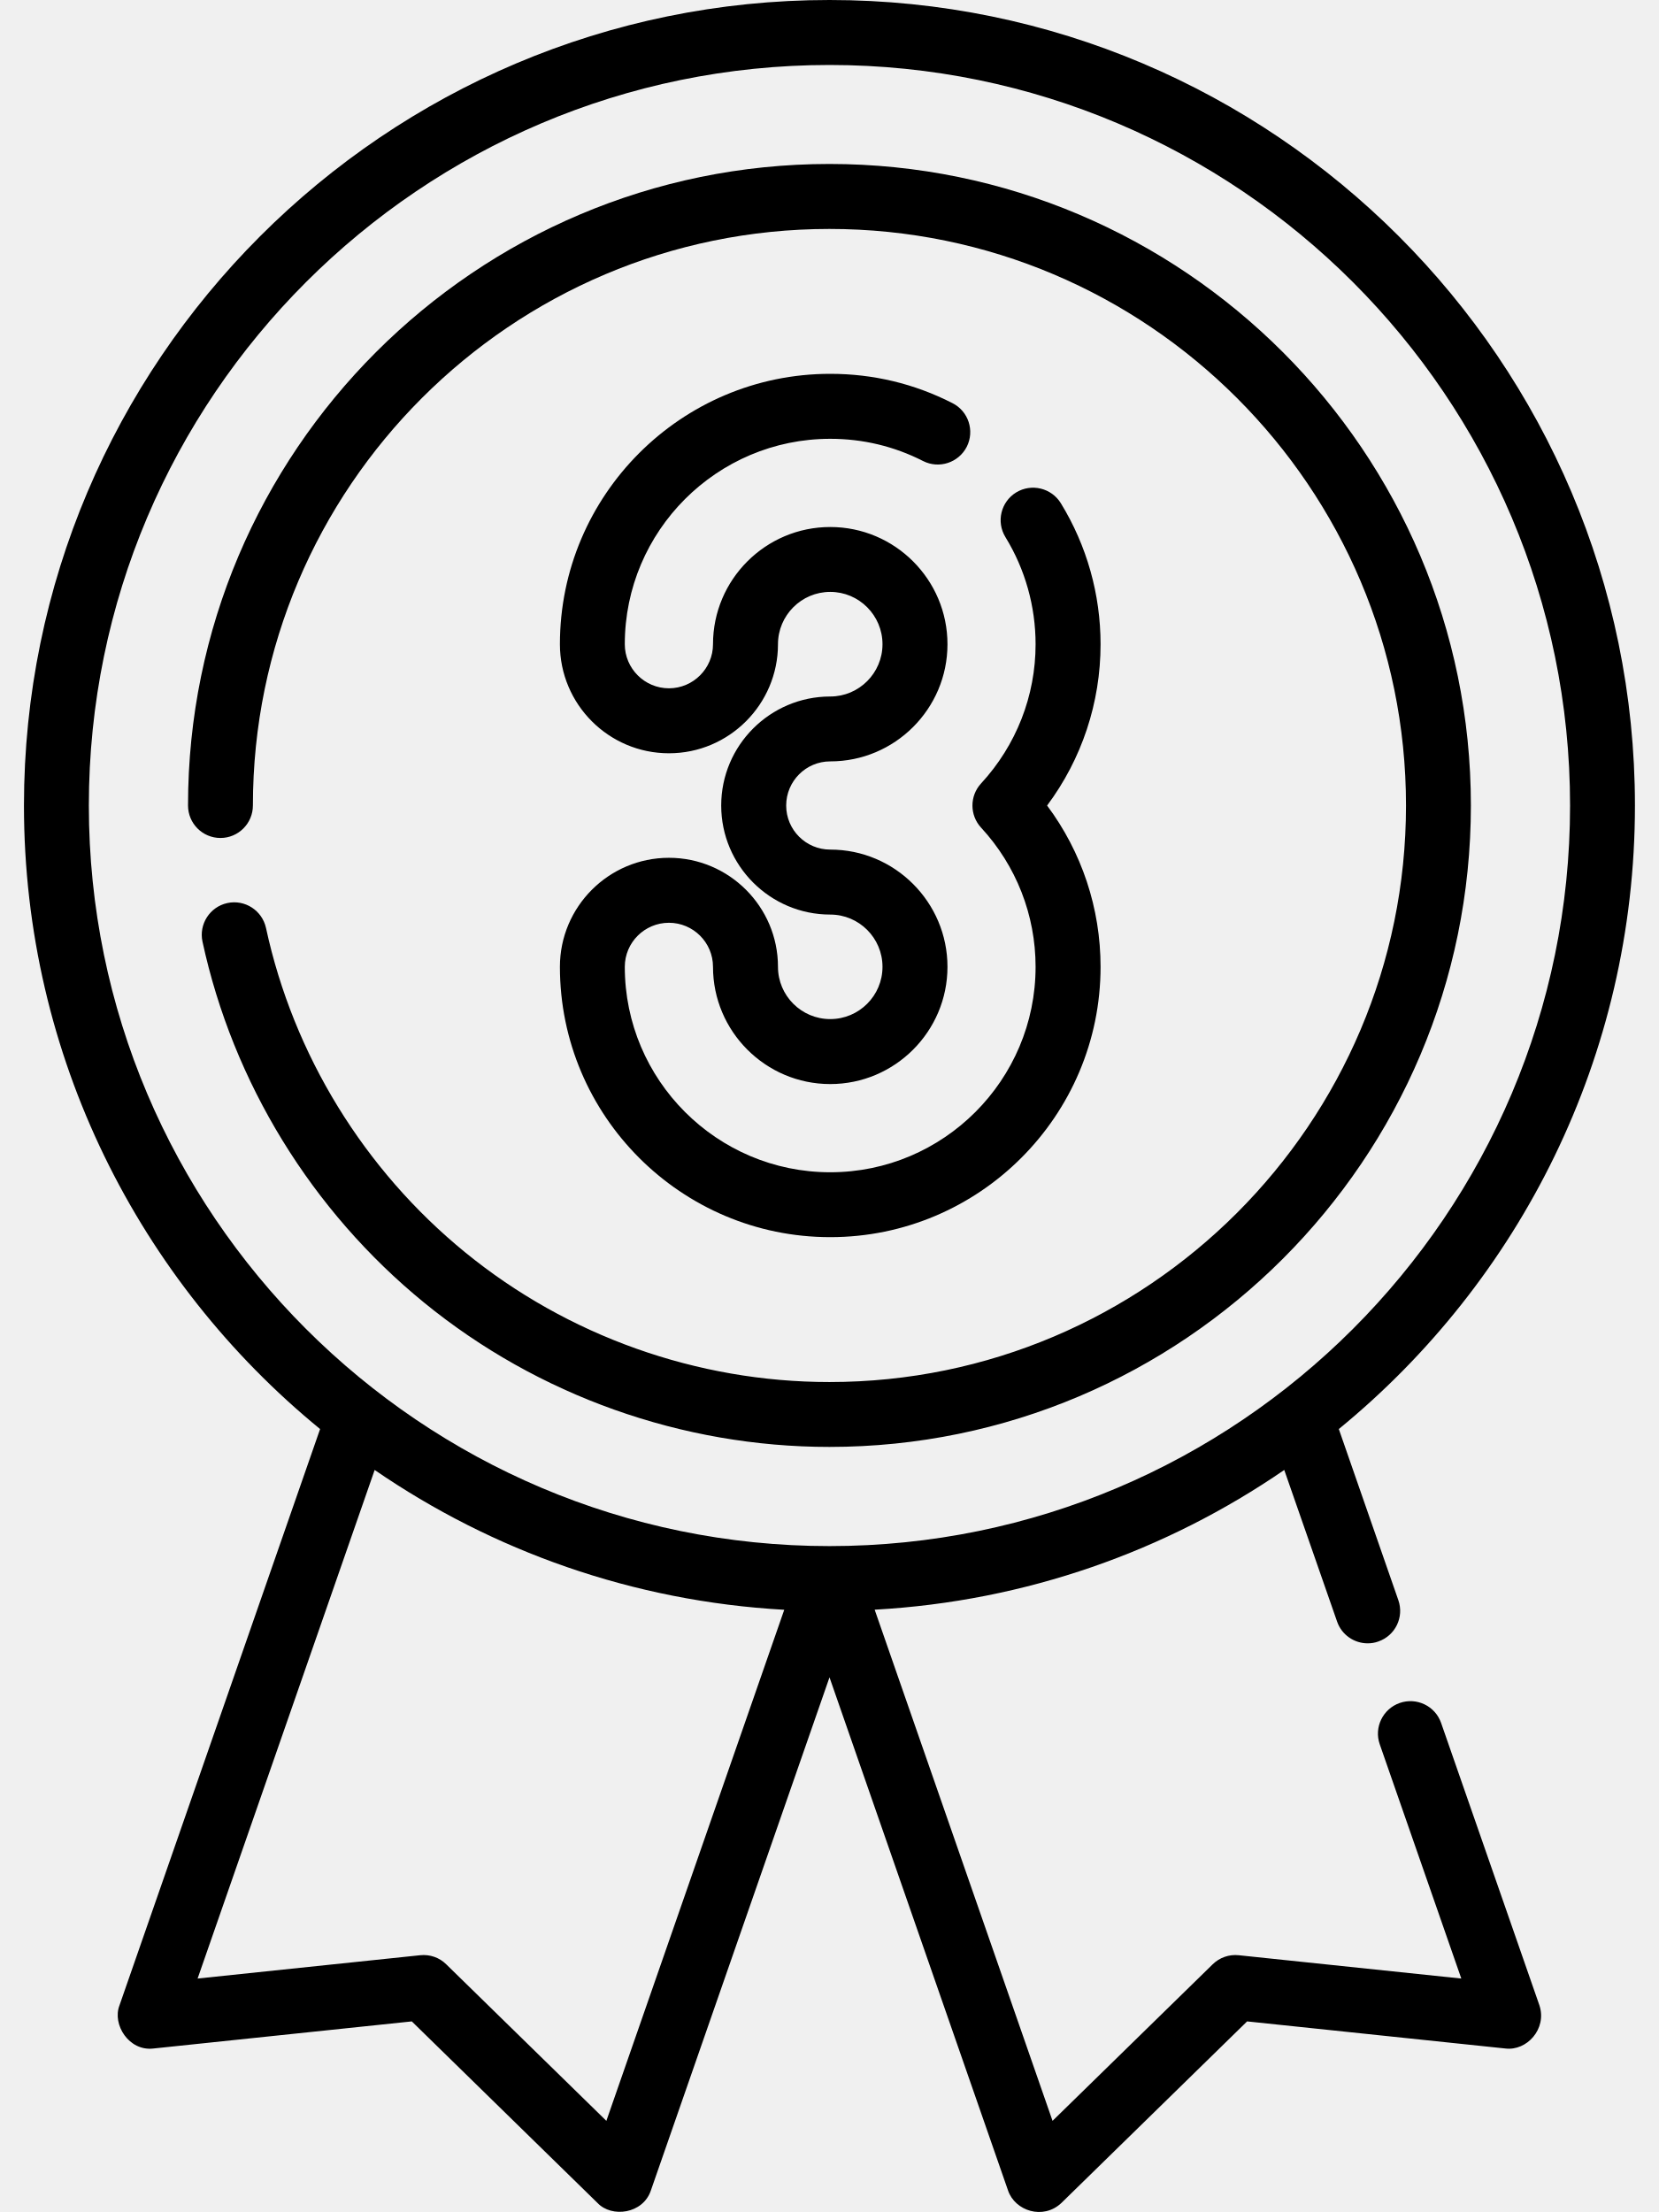
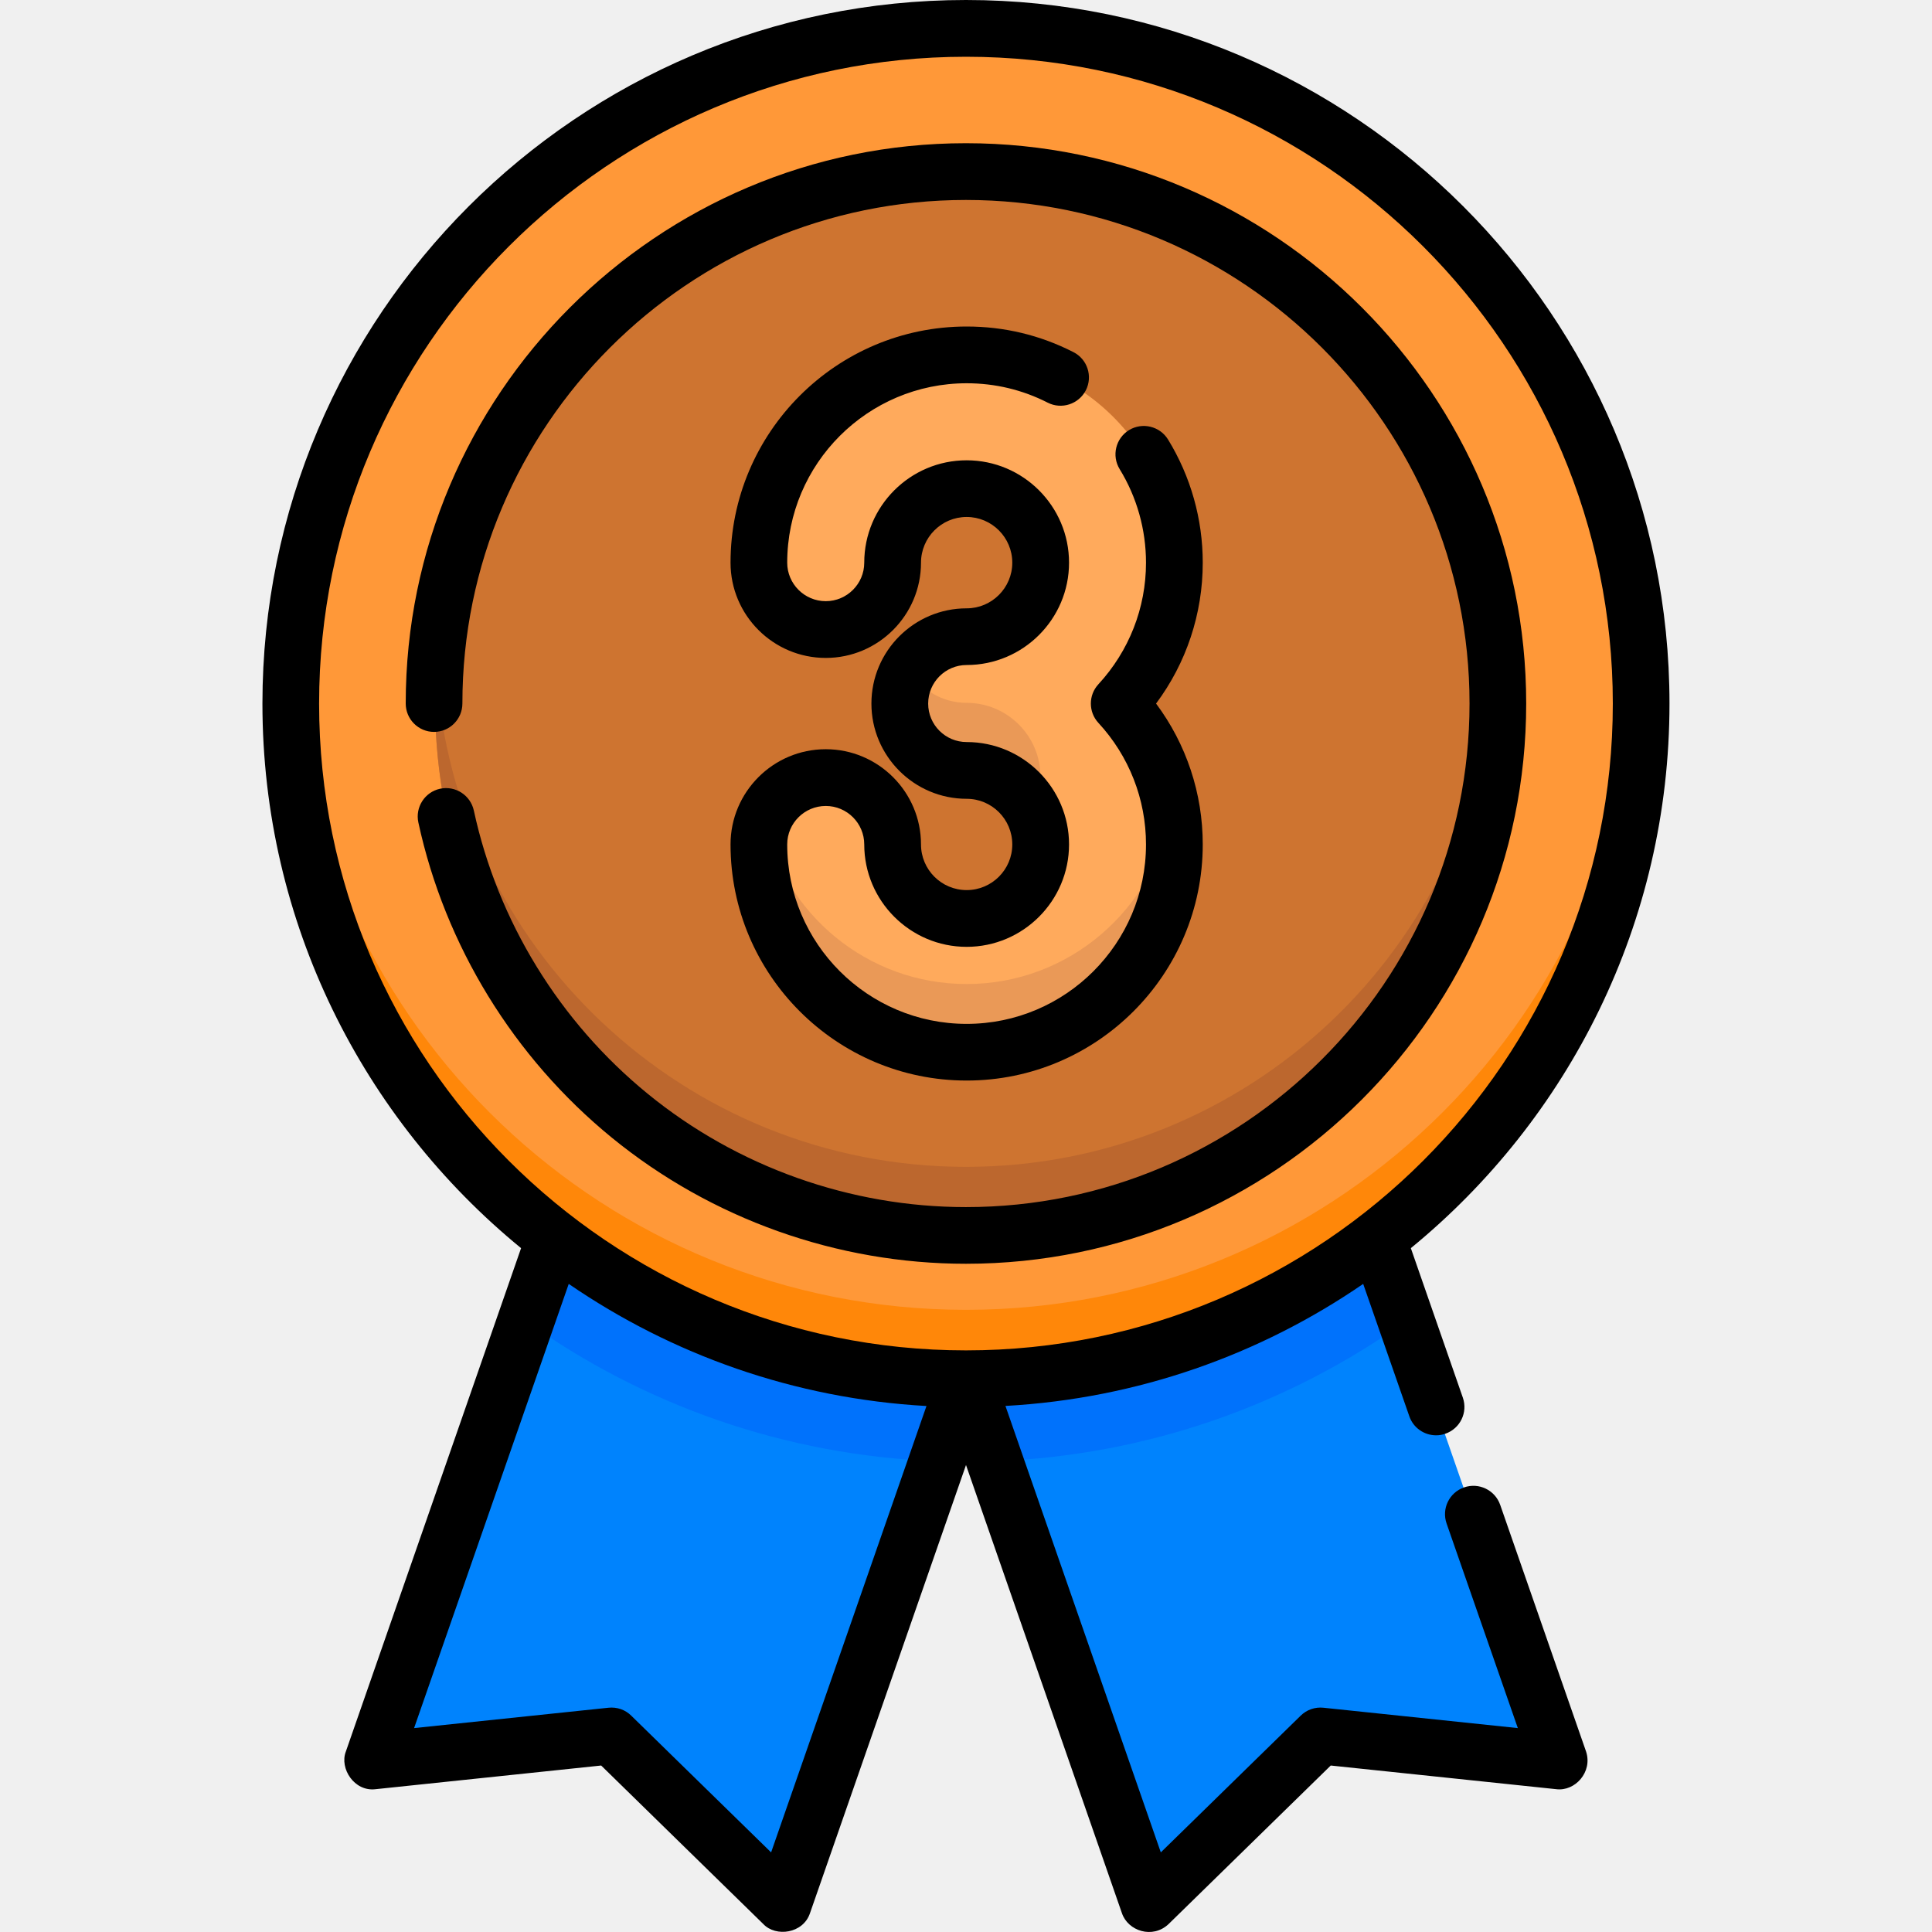
- <svg xmlns="http://www.w3.org/2000/svg" width="18" height="24" viewBox="0 0 18 24" fill="none">
-   <path d="M9.008 11.057C8.695 11.057 8.441 10.803 8.441 10.49C8.441 9.838 7.91 9.307 7.258 9.307C6.605 9.307 6.075 9.838 6.075 10.49C6.075 12.107 7.391 13.423 9.008 13.423C10.625 13.423 11.941 12.107 11.941 10.49C11.941 9.855 11.737 9.244 11.361 8.74C11.737 8.236 11.941 7.625 11.941 6.99C11.941 6.449 11.792 5.92 11.51 5.46C11.408 5.294 11.191 5.242 11.025 5.343C10.859 5.445 10.807 5.662 10.909 5.828C11.123 6.177 11.236 6.579 11.236 6.99C11.236 7.551 11.026 8.087 10.644 8.501C10.52 8.636 10.52 8.844 10.644 8.979C11.026 9.392 11.236 9.929 11.236 10.49C11.236 11.719 10.237 12.719 9.008 12.719C7.779 12.719 6.779 11.719 6.779 10.49C6.779 10.226 6.994 10.012 7.258 10.012C7.521 10.012 7.736 10.226 7.736 10.49C7.736 11.191 8.307 11.762 9.008 11.762C9.709 11.762 10.28 11.191 10.28 10.49C10.28 9.789 9.709 9.218 9.008 9.218C8.744 9.218 8.53 9.004 8.53 8.74C8.53 8.476 8.744 8.261 9.008 8.261C9.709 8.261 10.28 7.691 10.28 6.99C10.28 6.288 9.709 5.718 9.008 5.718C8.307 5.718 7.736 6.288 7.736 6.99C7.736 7.253 7.521 7.468 7.258 7.468C6.994 7.468 6.779 7.253 6.779 6.99C6.779 5.761 7.779 4.761 9.008 4.761C9.362 4.761 9.701 4.842 10.015 5.002C10.188 5.09 10.4 5.021 10.489 4.848C10.577 4.674 10.508 4.462 10.334 4.374C9.921 4.163 9.474 4.056 9.008 4.056C7.391 4.056 6.075 5.372 6.075 6.99C6.075 7.642 6.605 8.173 7.258 8.173C7.91 8.173 8.441 7.642 8.441 6.99C8.441 6.677 8.695 6.422 9.008 6.422C9.321 6.422 9.575 6.677 9.575 6.99C9.575 7.302 9.321 7.557 9.008 7.557C8.356 7.557 7.825 8.087 7.825 8.74C7.825 9.392 8.356 9.923 9.008 9.923C9.321 9.923 9.575 10.177 9.575 10.49C9.575 10.803 9.321 11.057 9.008 11.057V11.057Z" fill="black" />
-   <path d="M15.959 8.739C15.959 4.902 12.837 1.779 8.999 1.779C5.162 1.779 2.04 4.901 2.04 8.739C2.04 8.934 2.197 9.092 2.392 9.092C2.586 9.092 2.744 8.934 2.744 8.739C2.744 5.29 5.55 2.484 8.999 2.484C12.449 2.484 15.255 5.29 15.255 8.739C15.255 12.188 12.449 14.995 8.999 14.995C7.562 14.995 6.158 14.495 5.047 13.588C3.95 12.693 3.183 11.443 2.886 10.068C2.844 9.878 2.657 9.757 2.467 9.798C2.277 9.839 2.156 10.027 2.197 10.217C2.528 11.747 3.382 13.138 4.601 14.133C5.838 15.143 7.4 15.699 8.999 15.699C12.837 15.699 15.959 12.577 15.959 8.739V8.739Z" fill="black" />
-   <path d="M15.636 18.694C15.572 18.51 15.371 18.413 15.187 18.477C15.004 18.541 14.906 18.742 14.97 18.925L15.855 21.467L13.44 21.214C13.336 21.203 13.232 21.239 13.157 21.313L11.42 23.011L9.49 17.465C11.133 17.374 12.656 16.827 13.934 15.949L14.507 17.593C14.557 17.739 14.694 17.83 14.839 17.83C14.878 17.83 14.917 17.824 14.955 17.81C15.139 17.746 15.236 17.546 15.172 17.362L14.526 15.505C16.486 13.901 17.739 11.464 17.739 8.74C17.739 3.921 13.819 0 9 0C4.18 0 0.26 3.921 0.26 8.74C0.26 11.464 1.513 13.901 3.473 15.505L1.296 21.759C1.216 21.966 1.399 22.259 1.666 22.226L4.468 21.932L6.483 23.902C6.637 24.065 6.977 24.021 7.062 23.766L9 18.199L10.937 23.766C11.012 23.988 11.318 24.089 11.516 23.902L13.531 21.932L16.333 22.226C16.566 22.255 16.786 22.013 16.703 21.759L15.636 18.694ZM0.964 8.74C0.964 4.309 4.569 0.705 9 0.705C13.43 0.705 17.035 4.309 17.035 8.74C17.035 13.171 13.43 16.775 9 16.775C4.569 16.775 0.964 13.171 0.964 8.74ZM6.579 23.011L4.842 21.313C4.768 21.239 4.664 21.203 4.559 21.214L2.144 21.467L4.065 15.949C5.343 16.827 6.866 17.374 8.509 17.466L6.579 23.011Z" fill="black" />
+ <svg xmlns="http://www.w3.org/2000/svg" width="24" height="24" viewBox="0 0 24 24" fill="none">
+   <g clip-path="url(#clip0_3857_20981)">
+     <path d="M17.915 14.663C21.183 11.395 21.183 6.096 17.915 2.827C14.647 -0.441 9.348 -0.441 6.08 2.827C2.812 6.096 2.812 11.395 6.08 14.663C9.348 17.931 14.647 17.931 17.915 14.663Z" fill="#FF9838" />
+     <path d="M12 16.271C7.519 16.271 3.86 12.75 3.64 8.323C3.633 8.463 3.63 8.603 3.63 8.745C3.63 13.367 7.377 17.115 12 17.115C16.623 17.115 20.37 13.367 20.37 8.745C20.37 8.603 20.367 8.463 20.36 8.323C20.14 12.75 16.481 16.271 12 16.271Z" fill="#FF8709" />
+     <path d="M12 17.116L14.266 23.626L16.394 21.544L19.355 21.854L17.102 15.381C15.69 16.469 13.921 17.116 12 17.116Z" fill="#0083FD" />
+     <path d="M12 17.115C10.079 17.115 8.31 16.468 6.898 15.38L4.645 21.853L7.606 21.543L9.734 23.625L12 17.115Z" fill="#0083FD" />
+     <path d="M16.66 13.407C19.234 10.832 19.234 6.658 16.66 4.083C14.085 1.508 9.91 1.508 7.336 4.083C4.761 6.658 4.761 10.832 7.336 13.407C9.91 15.982 14.085 15.982 16.66 13.407Z" fill="#CE7430" />
+     <path d="M12 14.495C8.5 14.495 5.637 11.768 5.42 8.323C5.411 8.462 5.406 8.603 5.406 8.745C5.406 12.386 8.358 15.339 12 15.339C15.641 15.339 18.594 12.386 18.594 8.745C18.594 8.603 18.589 8.462 18.58 8.323C18.362 11.768 15.5 14.495 12 14.495Z" fill="#BC672E" />
+     <path d="M17.462 16.413L17.102 15.381C15.69 16.469 13.921 17.116 12 17.116L12.361 18.152C14.258 18.08 16.013 17.447 17.462 16.413Z" fill="#0072FC" />
+     <path d="M11.639 18.152L12 17.116C10.079 17.116 8.31 16.469 6.897 15.381L6.538 16.413C7.987 17.447 9.741 18.08 11.639 18.152Z" fill="#0072FC" />
+     <path d="M12.008 13.067C10.588 13.067 9.433 11.912 9.433 10.491C9.433 10.034 9.804 9.662 10.262 9.662C10.719 9.662 11.091 10.034 11.091 10.491C11.091 10.997 11.502 11.409 12.008 11.409C12.514 11.409 12.926 10.997 12.926 10.491C12.926 9.985 12.514 9.574 12.008 9.574C11.55 9.574 11.179 9.203 11.179 8.745C11.179 8.287 11.55 7.916 12.008 7.916C12.514 7.916 12.926 7.504 12.926 6.998C12.926 6.492 12.514 6.081 12.008 6.081C11.502 6.081 11.091 6.492 11.091 6.998C11.091 7.456 10.719 7.827 10.262 7.827C9.804 7.827 9.433 7.456 9.433 6.998C9.433 5.578 10.588 4.423 12.008 4.423C13.428 4.423 14.584 5.578 14.584 6.998C14.584 7.672 14.324 8.285 13.899 8.745C14.324 9.204 14.584 9.818 14.584 10.491C14.584 11.912 13.428 13.067 12.008 13.067Z" fill="#FFAA5C" />
+     <path d="M12.008 8.731C11.704 8.731 11.439 8.567 11.295 8.324C11.222 8.447 11.179 8.591 11.179 8.746C11.179 9.203 11.55 9.575 12.008 9.575C12.361 9.575 12.669 9.776 12.822 10.07C12.887 9.944 12.925 9.801 12.925 9.648C12.925 9.143 12.514 8.731 12.008 8.731Z" fill="#EA9957" />
+     <path d="M12.008 12.224C10.774 12.224 9.74 11.351 9.49 10.19C9.454 10.284 9.433 10.386 9.433 10.493C9.433 11.913 10.588 13.068 12.008 13.068C13.428 13.068 14.584 11.913 14.584 10.493C14.584 10.349 14.571 10.208 14.549 10.071C14.346 11.291 13.284 12.224 12.008 12.224Z" fill="#EA9957" />
+     <path d="M12.008 11.057C11.695 11.057 11.441 10.803 11.441 10.49C11.441 9.838 10.91 9.307 10.258 9.307C9.605 9.307 9.075 9.838 9.075 10.49C9.075 12.107 10.39 13.423 12.008 13.423C13.625 13.423 14.941 12.107 14.941 10.49C14.941 9.855 14.737 9.244 14.361 8.74C14.737 8.236 14.941 7.625 14.941 6.99C14.941 6.449 14.792 5.92 14.51 5.46C14.408 5.294 14.191 5.242 14.025 5.343C13.859 5.445 13.807 5.662 13.909 5.828C14.123 6.177 14.236 6.579 14.236 6.99C14.236 7.551 14.026 8.087 13.644 8.501C13.52 8.636 13.52 8.844 13.644 8.979C14.026 9.392 14.236 9.929 14.236 10.49C14.236 11.719 13.237 12.719 12.008 12.719C10.779 12.719 9.779 11.719 9.779 10.49C9.779 10.226 9.994 10.012 10.258 10.012C10.521 10.012 10.736 10.226 10.736 10.49C10.736 11.191 11.307 11.762 12.008 11.762C12.709 11.762 13.28 11.191 13.28 10.49C13.28 9.789 12.709 9.218 12.008 9.218C11.744 9.218 11.53 9.004 11.53 8.74C11.53 8.476 11.744 8.261 12.008 8.261C12.709 8.261 13.28 7.691 13.28 6.99C13.28 6.288 12.709 5.718 12.008 5.718C11.307 5.718 10.736 6.288 10.736 6.99C10.736 7.253 10.521 7.468 10.258 7.468C9.994 7.468 9.779 7.253 9.779 6.99C9.779 5.761 10.779 4.761 12.008 4.761C12.362 4.761 12.701 4.842 13.015 5.002C13.188 5.09 13.4 5.021 13.489 4.848C13.577 4.674 13.508 4.462 13.334 4.374C12.921 4.163 12.474 4.056 12.008 4.056C10.39 4.056 9.075 5.372 9.075 6.99C9.075 7.642 9.605 8.173 10.258 8.173C10.91 8.173 11.441 7.642 11.441 6.99C11.441 6.677 11.695 6.422 12.008 6.422C12.321 6.422 12.575 6.677 12.575 6.99C12.575 7.302 12.321 7.557 12.008 7.557C11.356 7.557 10.825 8.087 10.825 8.74C10.825 9.392 11.356 9.923 12.008 9.923C12.321 9.923 12.575 10.177 12.575 10.49C12.575 10.803 12.321 11.057 12.008 11.057Z" fill="black" />
+     <path d="M18.959 8.739C18.959 4.902 15.837 1.779 11.999 1.779C8.162 1.779 5.04 4.901 5.04 8.739C5.04 8.934 5.197 9.092 5.392 9.092C5.586 9.092 5.744 8.934 5.744 8.739C5.744 5.29 8.55 2.484 11.999 2.484C15.449 2.484 18.255 5.29 18.255 8.739C18.255 12.188 15.449 14.995 11.999 14.995C10.562 14.995 9.158 14.495 8.047 13.588C6.95 12.693 6.183 11.443 5.886 10.068C5.844 9.878 5.657 9.757 5.467 9.798C5.277 9.839 5.156 10.027 5.197 10.217C5.528 11.747 6.382 13.138 7.601 14.133C8.838 15.143 10.4 15.699 11.999 15.699C15.837 15.699 18.959 12.577 18.959 8.739Z" fill="black" />
+     <path d="M18.636 18.694C18.572 18.51 18.371 18.413 18.187 18.477C18.003 18.541 17.906 18.742 17.97 18.925L18.855 21.467L16.44 21.214C16.336 21.203 16.232 21.239 16.157 21.313L14.42 23.011L12.49 17.465C14.133 17.374 15.656 16.827 16.934 15.949L17.507 17.593C17.557 17.739 17.694 17.83 17.84 17.83C17.878 17.83 17.917 17.824 17.955 17.81C18.139 17.746 18.236 17.546 18.172 17.362L17.526 15.505C19.486 13.901 20.739 11.464 20.739 8.74C20.739 3.921 16.819 0 12 0C7.18 0 3.26 3.921 3.26 8.74C3.26 11.464 4.513 13.901 6.473 15.505L4.296 21.759C4.216 21.966 4.399 22.259 4.666 22.226L7.468 21.932L9.483 23.902C9.637 24.065 9.977 24.021 10.062 23.766L12 18.199L13.937 23.766C14.012 23.988 14.318 24.089 14.516 23.902L16.531 21.932L19.333 22.226C19.566 22.255 19.786 22.013 19.703 21.759L18.636 18.694ZM3.964 8.74C3.964 4.309 7.569 0.705 12 0.705C16.43 0.705 20.035 4.309 20.035 8.74C20.035 13.171 16.43 16.775 12 16.775C7.569 16.775 3.964 13.171 3.964 8.74ZM9.579 23.011L7.842 21.313C7.768 21.239 7.664 21.203 7.559 21.214L5.144 21.467L7.065 15.949C8.344 16.827 9.866 17.374 11.509 17.466L9.579 23.011Z" fill="black" />
+   </g>
+   <defs>
+     <clipPath id="clip0_3857_20981">
+       <rect width="24" height="24" fill="white" />
+     </clipPath>
+   </defs>
</svg>
